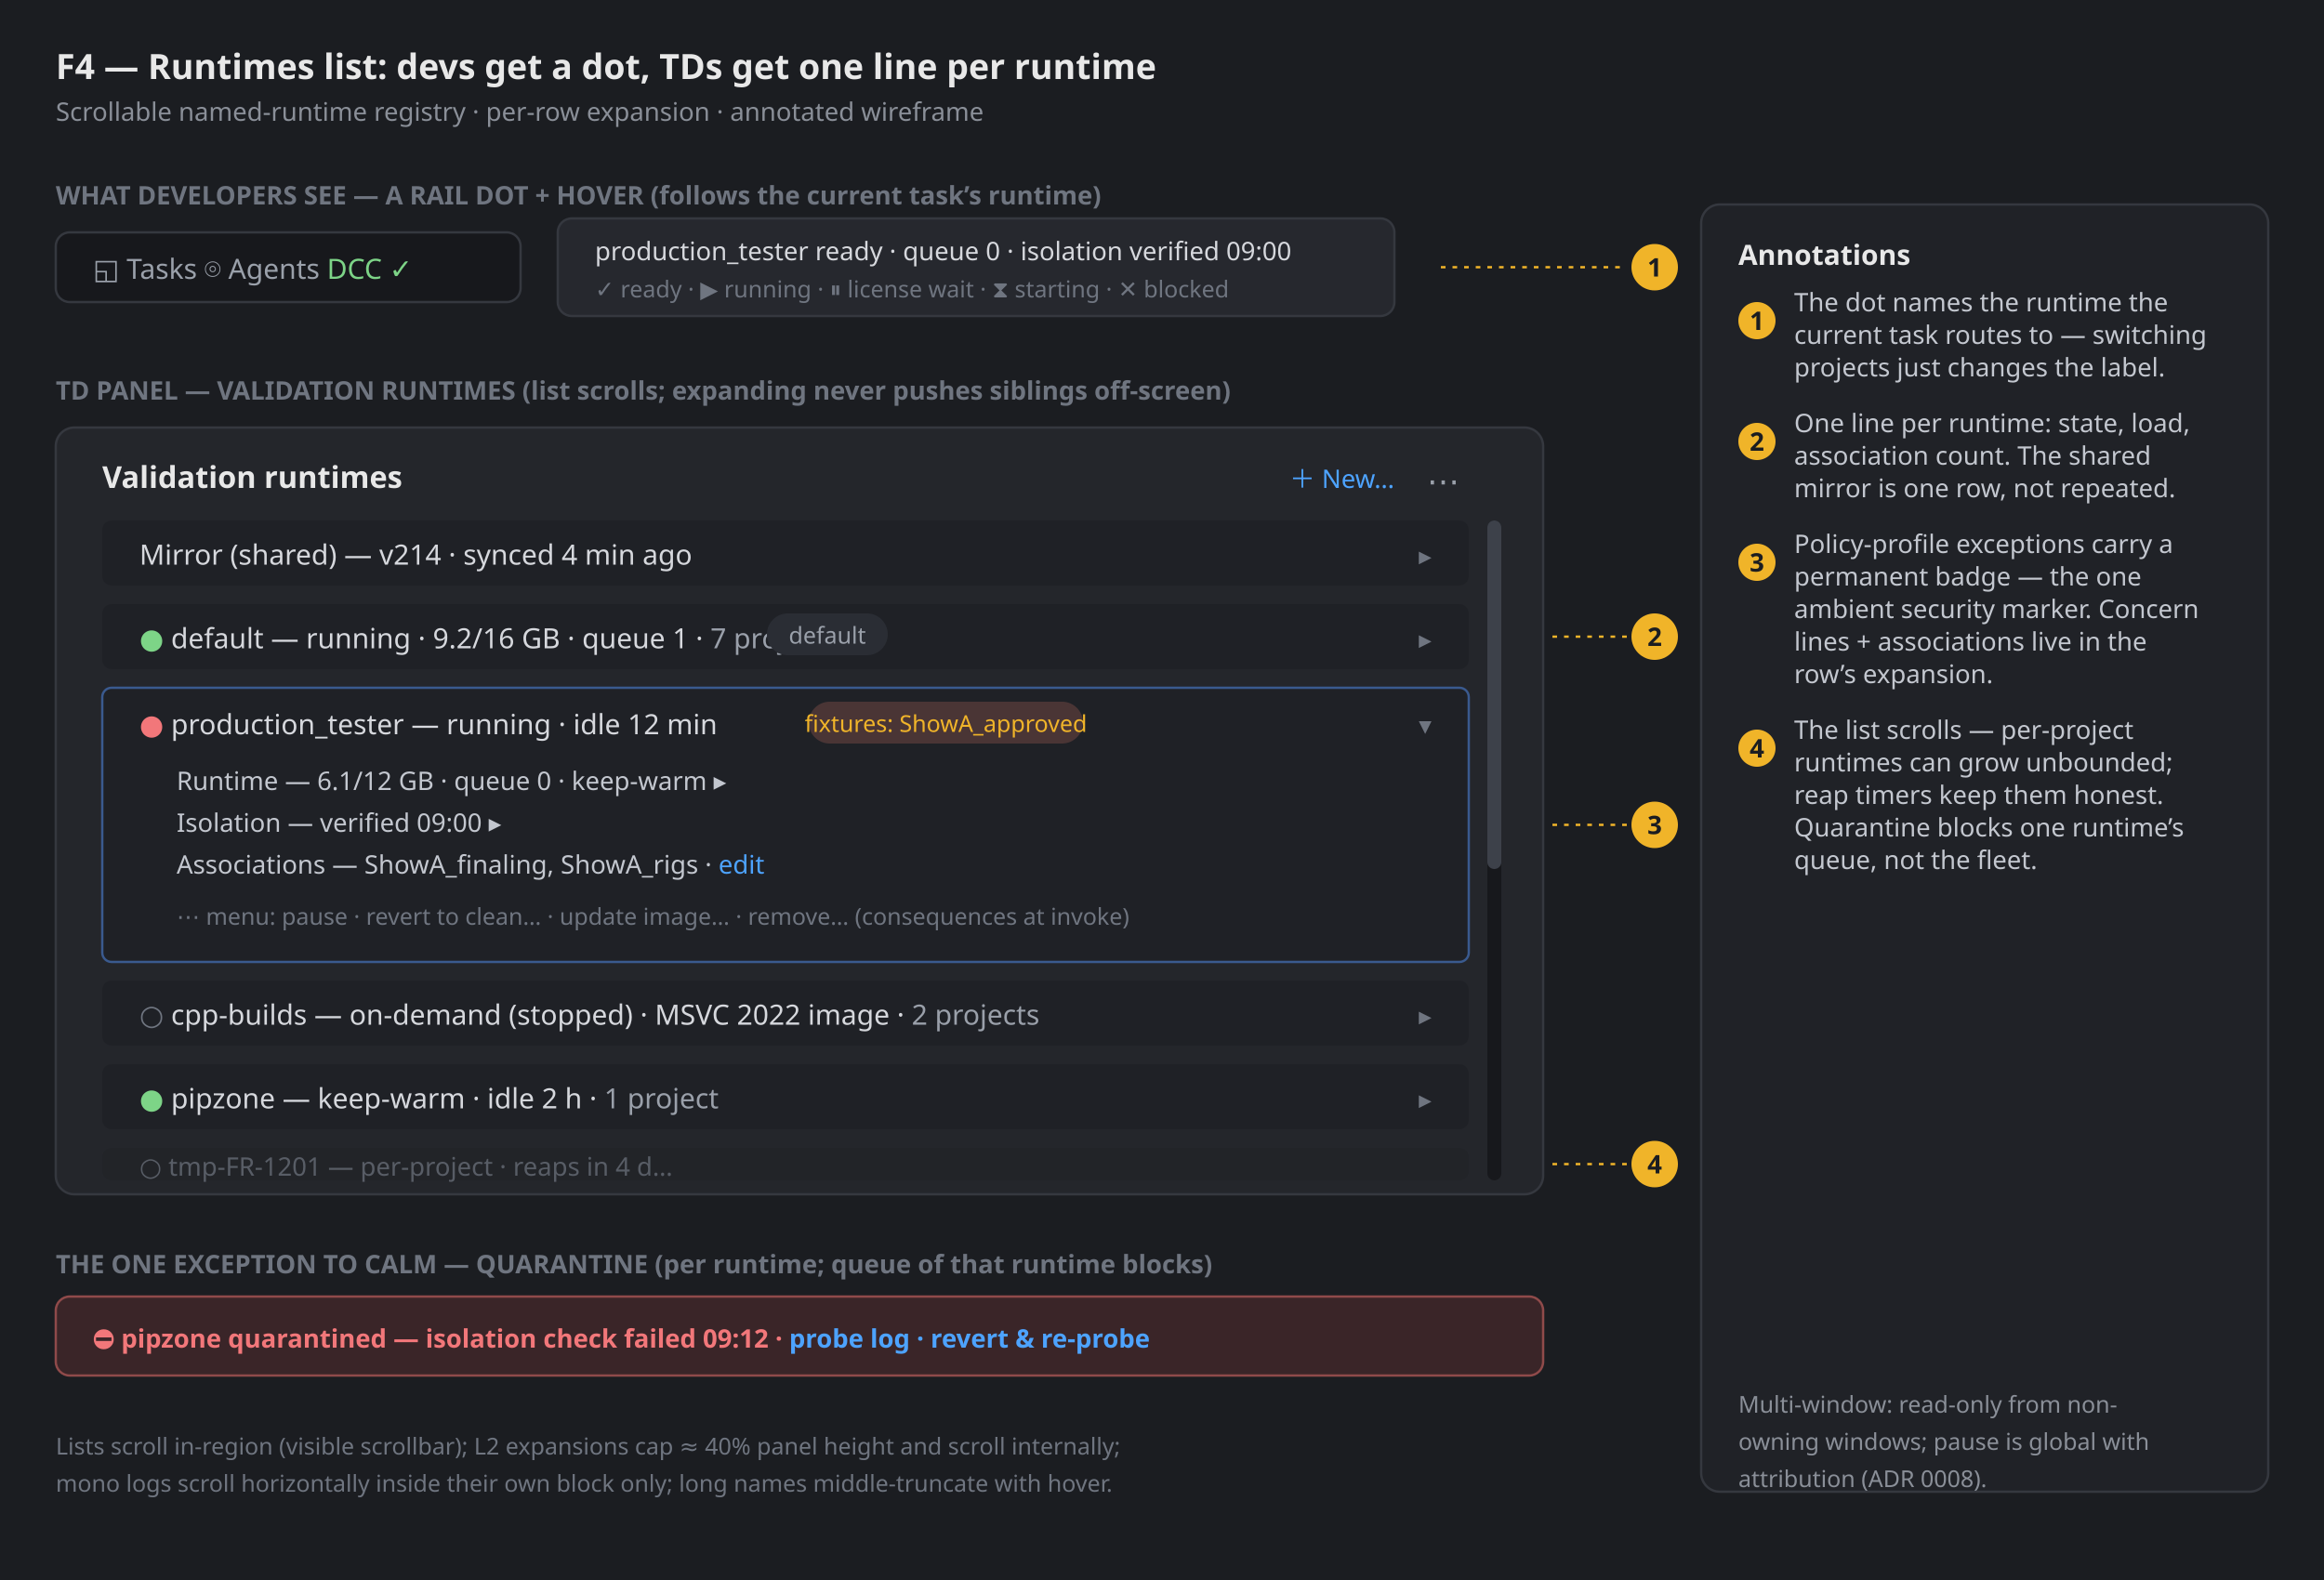
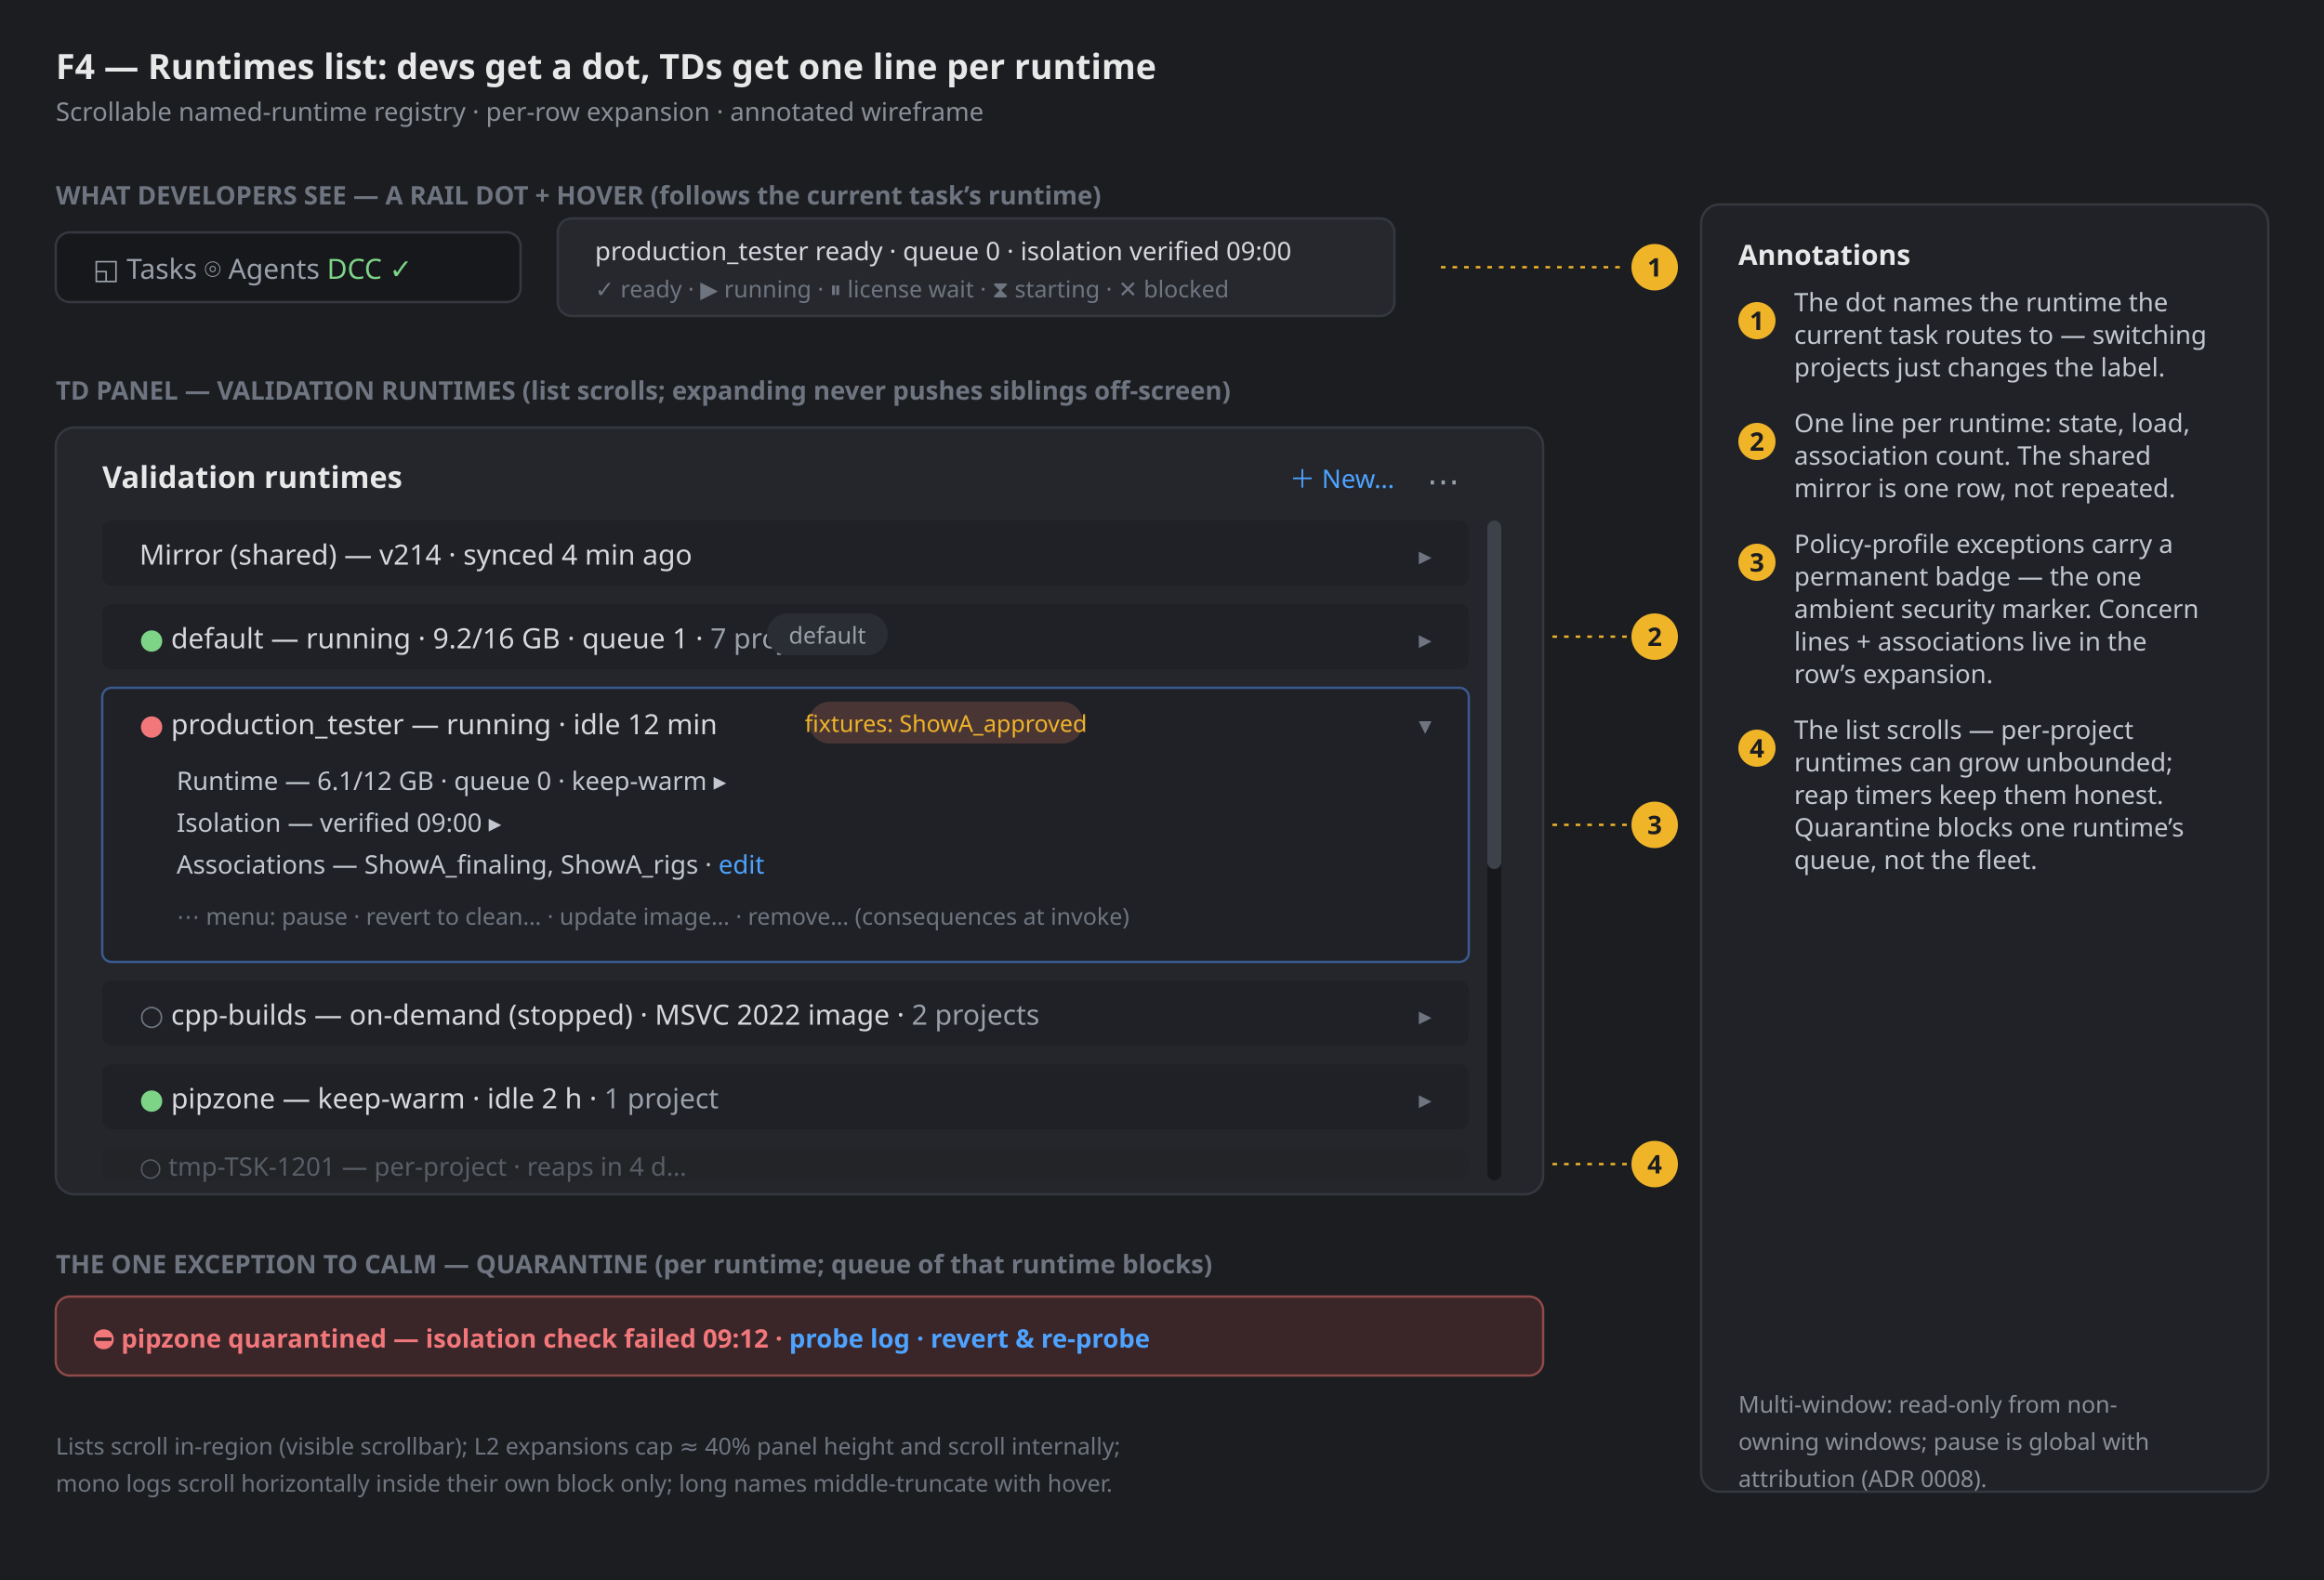
<svg xmlns="http://www.w3.org/2000/svg" width="1000" height="680" viewBox="0 0 1000 680" font-family="Segoe UI, sans-serif">
  <rect width="1000" height="680" fill="#1b1d21" />
  <text x="24" y="34" font-size="15" fill="#e8e8e8" font-weight="600">F4 — Runtimes list: devs get a dot, TDs get one line per runtime</text>
  <text x="24" y="52" font-size="11" fill="#8a8f98">Scrollable named-runtime registry · per-row expansion · annotated wireframe</text>
  <text x="24" y="88" font-size="11" fill="#6f7580" font-weight="600">WHAT DEVELOPERS SEE — A RAIL DOT + HOVER (follows the current task’s runtime)</text>
  <rect x="24" y="100" width="200" height="30" rx="6" fill="#17181c" stroke="#35383f" />
  <text x="40" y="120" font-size="12" fill="#9aa0aa">◱ Tasks   ⌾ Agents   <tspan fill="#7dd487">DCC ✓</tspan>
  </text>
  <rect x="240" y="94" width="360" height="42" rx="6" fill="#26282e" stroke="#35383f" />
  <text x="256" y="112" font-size="11" fill="#d6d8dd">production_tester ready · queue 0 · isolation verified 09:00</text>
  <text x="256" y="128" font-size="10" fill="#6f7580">✓ ready · ▶ running · ⏸ license wait · ⧗ starting · ✕ blocked</text>
  <text x="24" y="172" font-size="11" fill="#6f7580" font-weight="600">TD PANEL — VALIDATION RUNTIMES (list scrolls; expanding never pushes siblings off-screen)</text>
  <rect x="24" y="184" width="640" height="330" rx="8" fill="#24262b" stroke="#35383f" />
  <text x="44" y="210" font-size="13" fill="#e8e8e8" font-weight="600">Validation runtimes</text>
  <text x="600" y="210" font-size="11" fill="#4da3ff" text-anchor="end">＋ New…</text>
  <text x="628" y="212" font-size="14" fill="#9aa0aa" text-anchor="end">⋯</text>
  <rect x="44" y="224" width="588" height="28" rx="4" fill="#1f2126" />
  <text x="60" y="243" font-size="12" fill="#d6d8dd">Mirror (shared) — v214 · synced 4 min ago</text>
  <text x="616" y="243" font-size="11" fill="#6f7580" text-anchor="end">▸</text>
  <rect x="44" y="260" width="588" height="28" rx="4" fill="#1f2126" />
  <text x="60" y="279" font-size="12" fill="#d6d8dd">
    <tspan fill="#7dd487">●</tspan> default — running · 9.2/16 GB · queue 1 · <tspan fill="#9aa0aa">7 projects</tspan>
  </text>
  <rect x="330" y="264" width="52" height="18" rx="9" fill="#2a2d34" />
  <text x="356" y="277" font-size="10" fill="#9aa0aa" text-anchor="middle">default</text>
  <text x="616" y="279" font-size="11" fill="#6f7580" text-anchor="end">▸</text>
  <rect x="44" y="296" width="588" height="118" rx="4" fill="#1f2126" stroke="#3a5a8f" />
  <text x="60" y="316" font-size="12" fill="#d6d8dd">
    <tspan fill="#f2777a">●</tspan> production_tester — running · idle 12 min</text>
  <rect x="348" y="302" width="118" height="18" rx="9" fill="#4a3535" />
  <text x="407" y="315" font-size="10" fill="#f0b429" text-anchor="middle">fixtures: ShowA_approved</text>
  <text x="616" y="316" font-size="11" fill="#6f7580" text-anchor="end">▾</text>
  <g font-size="11" fill="#c3c7cf">
    <text x="76" y="340">Runtime — 6.1/12 GB · queue 0 · keep-warm ▸</text>
    <text x="76" y="358">Isolation — verified 09:00 ▸</text>
    <text x="76" y="376">Associations — ShowA_finaling, ShowA_rigs · <tspan fill="#4da3ff">edit</tspan>
    </text>
  </g>
  <text x="76" y="398" font-size="10" fill="#6f7580">⋯ menu: pause · revert to clean… · update image… · remove… (consequences at invoke)</text>
  <rect x="44" y="422" width="588" height="28" rx="4" fill="#1f2126" />
  <text x="60" y="441" font-size="12" fill="#d6d8dd">
    <tspan fill="#6f7580">○</tspan> cpp-builds — on-demand (stopped) · MSVC 2022 image · <tspan fill="#9aa0aa">2 projects</tspan>
  </text>
  <text x="616" y="441" font-size="11" fill="#6f7580" text-anchor="end">▸</text>
  <rect x="44" y="458" width="588" height="28" rx="4" fill="#1f2126" />
  <text x="60" y="477" font-size="12" fill="#d6d8dd">
    <tspan fill="#7dd487">●</tspan> pipzone — keep-warm · idle 2 h · <tspan fill="#9aa0aa">1 project</tspan>
  </text>
  <text x="616" y="477" font-size="11" fill="#6f7580" text-anchor="end">▸</text>
  <rect x="44" y="494" width="588" height="14" rx="4" fill="#1f2126" opacity="0.5" />
-   <text x="60" y="506" font-size="11" fill="#6f7580" opacity="0.7">○ tmp-FR-1201 — per-project · reaps in 4 d…</text>
+   <text x="60" y="506" font-size="11" fill="#6f7580" opacity="0.7">○ tmp-TSK-1201 — per-project · reaps in 4 d…</text>
  <rect x="640" y="224" width="6" height="284" rx="3" fill="#17181c" />
  <rect x="640" y="224" width="6" height="150" rx="3" fill="#3d414a" />
  <text x="24" y="548" font-size="11" fill="#6f7580" font-weight="600">THE ONE EXCEPTION TO CALM — QUARANTINE (per runtime; queue of that runtime blocks)</text>
  <rect x="24" y="558" width="640" height="34" rx="6" fill="#3a2528" stroke="#8f4a4a" />
  <text x="40" y="580" font-size="11" fill="#f2777a" font-weight="600">⛔ pipzone quarantined — isolation check failed 09:12 · <tspan fill="#4da3ff">probe log · revert &amp; re-probe</tspan>
  </text>
  <text x="24" y="626" font-size="10" fill="#6f7580">Lists scroll in-region (visible scrollbar); L2 expansions cap ≈ 40% panel height and scroll internally;</text>
  <text x="24" y="642" font-size="10" fill="#6f7580">mono logs scroll horizontally inside their own block only; long names middle-truncate with hover.</text>
  <g font-weight="700" font-size="11">
    <line x1="620" y1="115" x2="700" y2="115" stroke="#f0b429" stroke-dasharray="2,3" />
    <circle cx="712" cy="115" r="10" fill="#f0b429" />
    <text x="712" y="119" text-anchor="middle" fill="#1b1d21">1</text>
    <line x1="668" y1="274" x2="700" y2="274" stroke="#f0b429" stroke-dasharray="2,3" />
    <circle cx="712" cy="274" r="10" fill="#f0b429" />
    <text x="712" y="278" text-anchor="middle" fill="#1b1d21">2</text>
    <line x1="668" y1="355" x2="700" y2="355" stroke="#f0b429" stroke-dasharray="2,3" />
    <circle cx="712" cy="355" r="10" fill="#f0b429" />
    <text x="712" y="359" text-anchor="middle" fill="#1b1d21">3</text>
    <line x1="668" y1="501" x2="700" y2="501" stroke="#f0b429" stroke-dasharray="2,3" />
    <circle cx="712" cy="501" r="10" fill="#f0b429" />
    <text x="712" y="505" text-anchor="middle" fill="#1b1d21">4</text>
  </g>
  <rect x="732" y="88" width="244" height="554" rx="8" fill="#202227" stroke="#35383f" />
  <text x="748" y="114" font-size="12" fill="#e8e8e8" font-weight="600">Annotations</text>
  <g font-size="11" fill="#c3c7cf">
    <circle cx="756" cy="138" r="8" fill="#f0b429" />
    <text x="756" y="142" text-anchor="middle" fill="#1b1d21" font-weight="700">1</text>
    <text x="772" y="134">The dot names the runtime the</text>
    <text x="772" y="148">current task routes to — switching</text>
    <text x="772" y="162">projects just changes the label.</text>
    <circle cx="756" cy="190" r="8" fill="#f0b429" />
    <text x="756" y="194" text-anchor="middle" fill="#1b1d21" font-weight="700">2</text>
    <text x="772" y="186">One line per runtime: state, load,</text>
    <text x="772" y="200">association count. The shared</text>
    <text x="772" y="214">mirror is one row, not repeated.</text>
    <circle cx="756" cy="242" r="8" fill="#f0b429" />
    <text x="756" y="246" text-anchor="middle" fill="#1b1d21" font-weight="700">3</text>
    <text x="772" y="238">Policy-profile exceptions carry a</text>
    <text x="772" y="252">permanent badge — the one</text>
    <text x="772" y="266">ambient security marker. Concern</text>
    <text x="772" y="280">lines + associations live in the</text>
    <text x="772" y="294">row’s expansion.</text>
    <circle cx="756" cy="322" r="8" fill="#f0b429" />
    <text x="756" y="326" text-anchor="middle" fill="#1b1d21" font-weight="700">4</text>
    <text x="772" y="318">The list scrolls — per-project</text>
    <text x="772" y="332">runtimes can grow unbounded;</text>
    <text x="772" y="346">reap timers keep them honest.</text>
    <text x="772" y="360">Quarantine blocks one runtime’s</text>
    <text x="772" y="374">queue, not the fleet.</text>
  </g>
  <g font-size="10" fill="#8a8f98">
    <text x="748" y="608">Multi-window: read-only from non-</text>
    <text x="748" y="624">owning windows; pause is global with</text>
    <text x="748" y="640">attribution (ADR 0008).</text>
  </g>
</svg>
